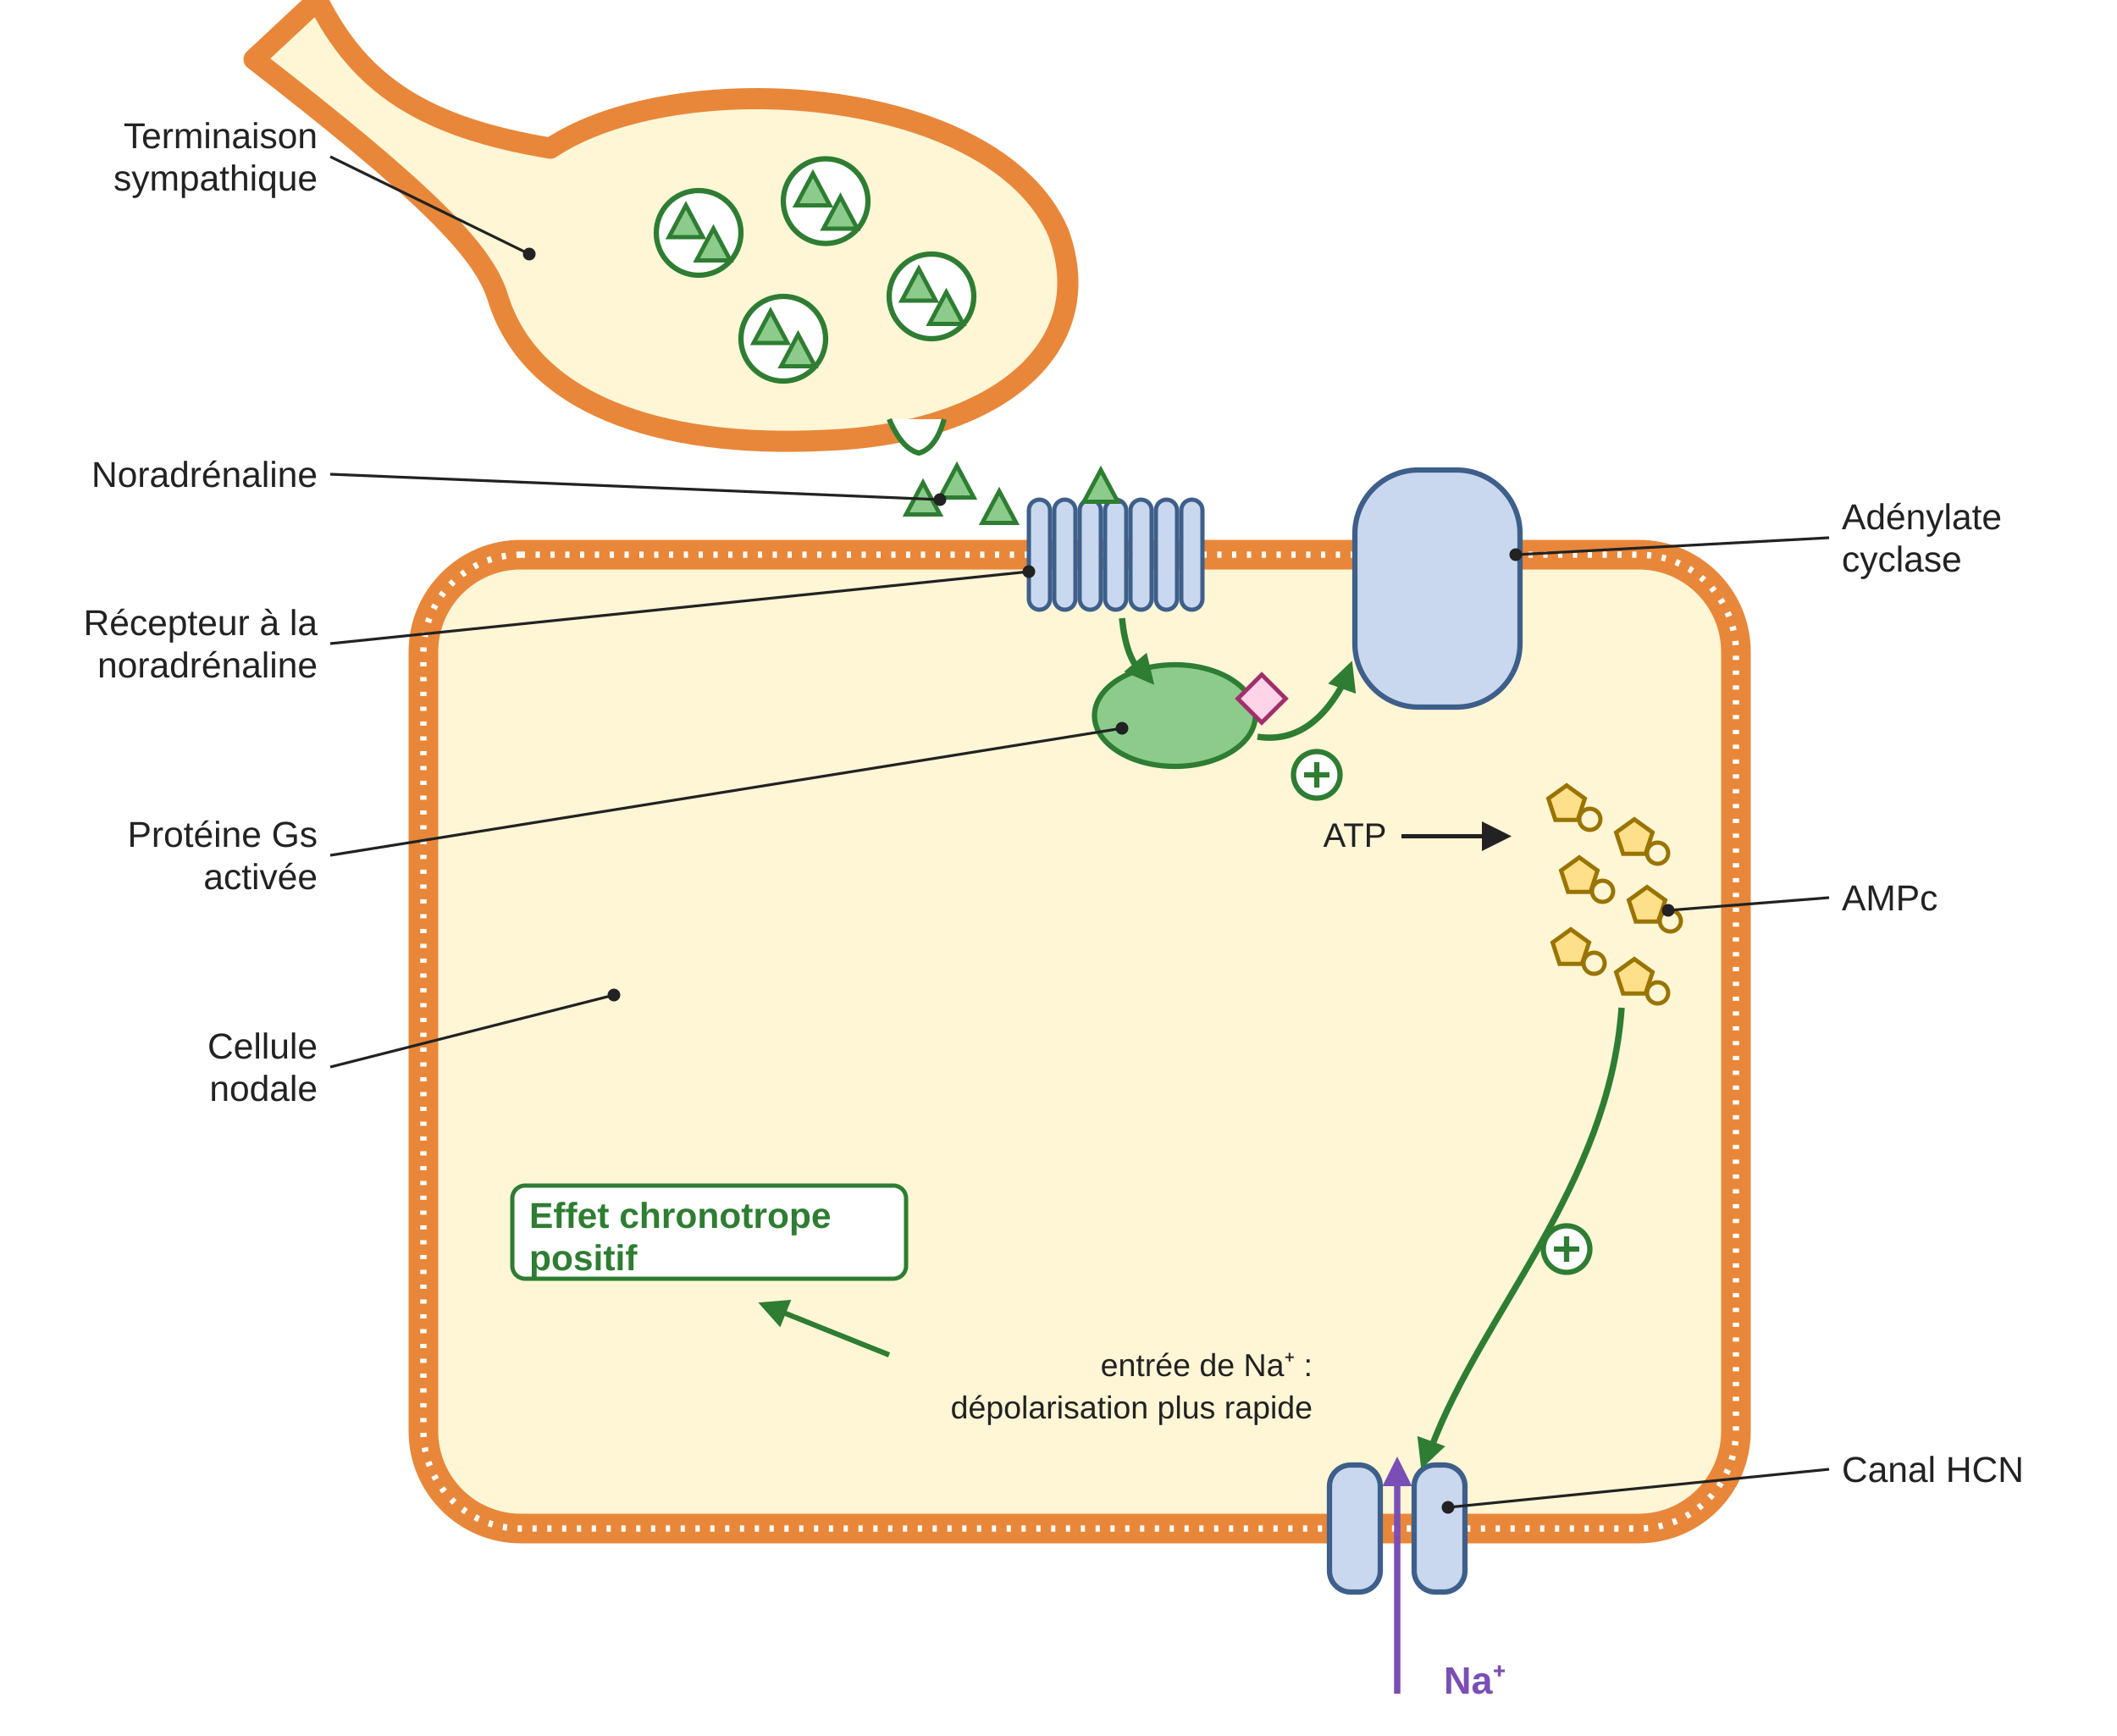
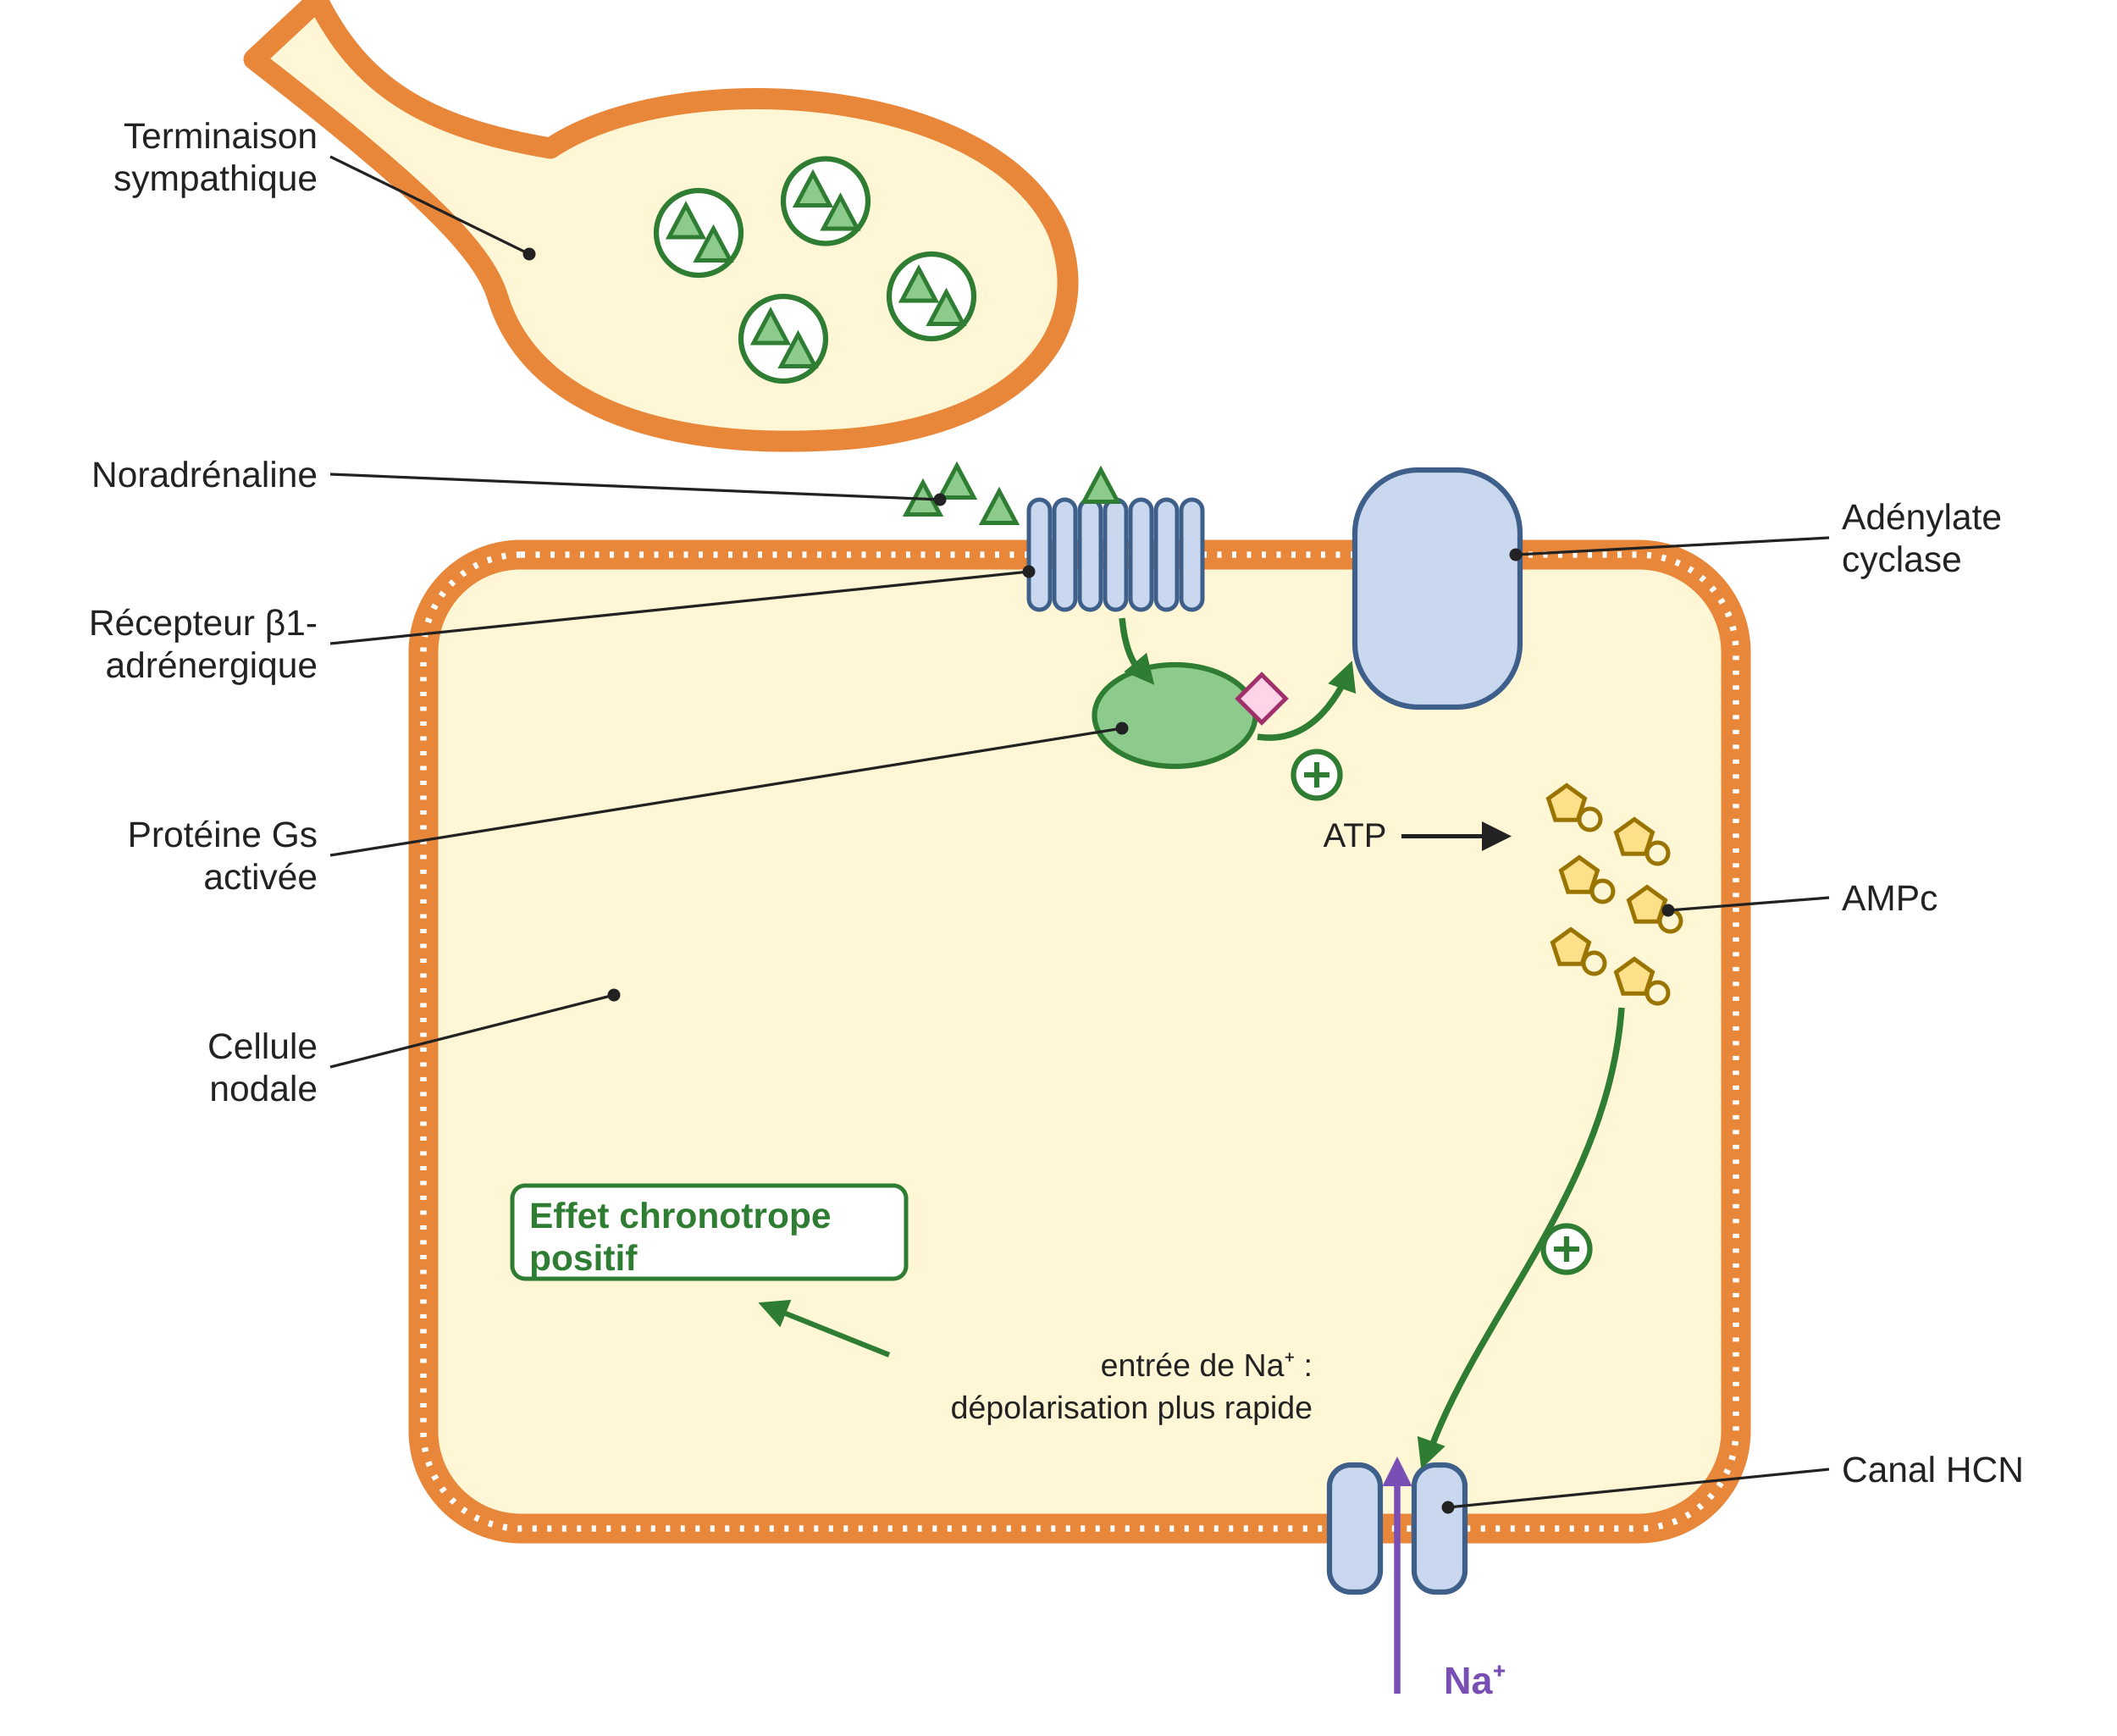
<svg xmlns="http://www.w3.org/2000/svg" viewBox="0 0 1000 820" font-family="Arial, Helvetica, sans-serif">
  <rect width="1000" height="820" fill="#fff" />
  <g id="dessin">
    <rect x="200" y="262" width="620" height="460" rx="46" fill="#FFF6D6" stroke="#E8873A" stroke-width="14" />
    <rect x="200" y="262" width="620" height="460" rx="46" fill="none" stroke="#fff" stroke-width="3" stroke-dasharray="2 5" />
    <path d="M150,0 C170,40 200,60 260,70 C320,30 470,40 500,110 C520,165 470,205 390,208 C310,212 250,190 235,140 C228,118 200,90 120,28 Z" fill="#FFF6D6" stroke="#E8873A" stroke-width="10" stroke-linejoin="round" />
    <circle cx="330" cy="110" r="20" fill="#fff" stroke="#2E7D32" stroke-width="2.5" />
    <path d="M316,112 L324,97 L332,112 Z" fill="#8CCB8C" stroke="#2E7D32" stroke-width="2" />
    <path d="M329,123 L337,108 L345,123 Z" fill="#8CCB8C" stroke="#2E7D32" stroke-width="2" />
    <circle cx="390" cy="95" r="20" fill="#fff" stroke="#2E7D32" stroke-width="2.5" />
    <path d="M376,97 L384,82 L392,97 Z" fill="#8CCB8C" stroke="#2E7D32" stroke-width="2" />
    <path d="M389,108 L397,93 L405,108 Z" fill="#8CCB8C" stroke="#2E7D32" stroke-width="2" />
    <circle cx="440" cy="140" r="20" fill="#fff" stroke="#2E7D32" stroke-width="2.5" />
    <path d="M426,142 L434,127 L442,142 Z" fill="#8CCB8C" stroke="#2E7D32" stroke-width="2" />
    <path d="M439,153 L447,138 L455,153 Z" fill="#8CCB8C" stroke="#2E7D32" stroke-width="2" />
    <circle cx="370" cy="160" r="20" fill="#fff" stroke="#2E7D32" stroke-width="2.5" />
    <path d="M356,162 L364,147 L372,162 Z" fill="#8CCB8C" stroke="#2E7D32" stroke-width="2" />
    <path d="M369,173 L377,158 L385,173 Z" fill="#8CCB8C" stroke="#2E7D32" stroke-width="2" />
-     <path d="M420,198 Q426,212 434,214 Q442,212 446,198" fill="#fff" stroke="#2E7D32" stroke-width="2.5" />
    <path d="M444,235 L452,220 L460,235 Z" fill="#8CCB8C" stroke="#2E7D32" stroke-width="2" />
    <path d="M464,247 L472,232 L480,247 Z" fill="#8CCB8C" stroke="#2E7D32" stroke-width="2" />
    <path d="M428,243 L436,228 L444,243 Z" fill="#8CCB8C" stroke="#2E7D32" stroke-width="2" />
    <rect x="486" y="236" width="10" height="52" rx="5" fill="#C9D8EE" stroke="#3E5F8A" stroke-width="2" />
    <rect x="498" y="236" width="10" height="52" rx="5" fill="#C9D8EE" stroke="#3E5F8A" stroke-width="2" />
    <rect x="510" y="236" width="10" height="52" rx="5" fill="#C9D8EE" stroke="#3E5F8A" stroke-width="2" />
    <rect x="522" y="236" width="10" height="52" rx="5" fill="#C9D8EE" stroke="#3E5F8A" stroke-width="2" />
    <rect x="534" y="236" width="10" height="52" rx="5" fill="#C9D8EE" stroke="#3E5F8A" stroke-width="2" />
    <rect x="546" y="236" width="10" height="52" rx="5" fill="#C9D8EE" stroke="#3E5F8A" stroke-width="2" />
    <rect x="558" y="236" width="10" height="52" rx="5" fill="#C9D8EE" stroke="#3E5F8A" stroke-width="2" />
    <path d="M512,237 L520,222 L528,237 Z" fill="#8CCB8C" stroke="#2E7D32" stroke-width="2" />
    <ellipse cx="555" cy="338" rx="38" ry="24" fill="#8CCB8C" stroke="#2E7D32" stroke-width="2.5" />
    <rect x="588" y="322" width="16" height="16" transform="rotate(45 596 330)" fill="#FFD3E8" stroke="#A0306A" stroke-width="2" />
    <path d="M530,292 Q532,312 540,318" fill="none" stroke="#2E7D32" stroke-width="3" />
    <path transform="translate(544,322) rotate(50)" d="M2,0 L-12,-7 L-12,7 Z" fill="#2E7D32" />
    <rect x="640" y="222" width="78" height="112" rx="30" fill="#C9D8EE" stroke="#3E5F8A" stroke-width="2.5" />
    <path d="M594,348 Q620,352 636,320" fill="none" stroke="#2E7D32" stroke-width="3" />
    <path transform="translate(638,314) rotate(-70)" d="M2,0 L-12,-7 L-12,7 Z" fill="#2E7D32" />
    <circle cx="622" cy="366" r="11" fill="#fff" stroke="#2E7D32" stroke-width="2.5" />
    <line x1="616" y1="366" x2="628" y2="366" stroke="#2E7D32" stroke-width="2.5" />
    <line x1="622" y1="360" x2="622" y2="372" stroke="#2E7D32" stroke-width="2.5" />
    <text x="640" y="400" font-size="16" text-anchor="middle" fill="#222">ATP</text>
    <line x1="662" y1="395" x2="702.0" y2="395.0" stroke="#222" stroke-width="2" />
    <path transform="translate(712,395) rotate(0.0)" d="M2,0 L-12,-7 L-12,7 Z" fill="#222" />
    <polygon points="740.0,371.0 748.6,377.2 745.3,387.3 734.7,387.3 731.4,377.2" fill="#FFE08A" stroke="#9A7400" stroke-width="2" />
    <circle cx="751" cy="387" r="5" fill="none" stroke="#9A7400" stroke-width="2" />
    <polygon points="772.0,387.0 780.6,393.2 777.3,403.3 766.7,403.3 763.4,393.2" fill="#FFE08A" stroke="#9A7400" stroke-width="2" />
    <circle cx="783" cy="403" r="5" fill="none" stroke="#9A7400" stroke-width="2" />
    <polygon points="746.0,405.0 754.6,411.2 751.3,421.3 740.7,421.3 737.4,411.2" fill="#FFE08A" stroke="#9A7400" stroke-width="2" />
    <circle cx="757" cy="421" r="5" fill="none" stroke="#9A7400" stroke-width="2" />
    <polygon points="778.0,419.0 786.6,425.2 783.3,435.3 772.7,435.3 769.4,425.2" fill="#FFE08A" stroke="#9A7400" stroke-width="2" />
    <circle cx="789" cy="435" r="5" fill="none" stroke="#9A7400" stroke-width="2" />
    <polygon points="742.0,439.0 750.6,445.2 747.3,455.3 736.7,455.3 733.4,445.2" fill="#FFE08A" stroke="#9A7400" stroke-width="2" />
    <circle cx="753" cy="455" r="5" fill="none" stroke="#9A7400" stroke-width="2" />
    <polygon points="772.0,453.0 780.6,459.2 777.3,469.3 766.7,469.3 763.4,459.2" fill="#FFE08A" stroke="#9A7400" stroke-width="2" />
    <circle cx="783" cy="469" r="5" fill="none" stroke="#9A7400" stroke-width="2" />
    <rect x="628.0" y="692" width="24" height="60" rx="10" fill="#C9D8EE" stroke="#3E5F8A" stroke-width="2.5" />
    <rect x="668.0" y="692" width="24" height="60" rx="10" fill="#C9D8EE" stroke="#3E5F8A" stroke-width="2.5" />
    <path d="M766,476 C760,560 700,620 676,684" fill="none" stroke="#2E7D32" stroke-width="3" />
    <path transform="translate(672,692) rotate(110)" d="M2,0 L-12,-7 L-12,7 Z" fill="#2E7D32" />
    <circle cx="740" cy="590" r="11" fill="#fff" stroke="#2E7D32" stroke-width="2.5" />
    <line x1="734" y1="590" x2="746" y2="590" stroke="#2E7D32" stroke-width="2.5" />
    <line x1="740" y1="584" x2="740" y2="596" stroke="#2E7D32" stroke-width="2.5" />
    <line x1="660" y1="800" x2="660.0" y2="700.0" stroke="#7A4FB5" stroke-width="3" />
    <path transform="translate(660,690) rotate(-90.0)" d="M2,0 L-12,-7 L-12,7 Z" fill="#7A4FB5" />
    <text x="682" y="800" font-size="18" text-anchor="start" fill="#7A4FB5" font-weight="bold">Na⁺</text>
    <text x="620" y="650" font-size="15" text-anchor="end" fill="#222">entrée de Na⁺ :</text>
    <text x="620" y="670" font-size="15" text-anchor="end" fill="#222">dépolarisation plus rapide</text>
    <line x1="420" y1="640" x2="369.3" y2="619.7" stroke="#2E7D32" stroke-width="2.5" />
    <path transform="translate(360,616) rotate(-158.2)" d="M2,0 L-12,-7 L-12,7 Z" fill="#2E7D32" />
  </g>
  <g class="legende" data-n="1" data-terme="Terminaison sympathique">
    <line x1="156" y1="74" x2="250" y2="120" stroke="#222" stroke-width="1.3" />
    <circle cx="250" cy="120" r="3" fill="#222" />
    <text x="150" y="70" font-size="17" text-anchor="end" fill="#222">Terminaison</text>
    <text x="150" y="90" font-size="17" text-anchor="end" fill="#222">sympathique</text>
  </g>
  <g class="legende" data-n="2" data-terme="Noradrénaline">
    <line x1="156" y1="224" x2="444" y2="236" stroke="#222" stroke-width="1.3" />
    <circle cx="444" cy="236" r="3" fill="#222" />
    <text x="150" y="230" font-size="17" text-anchor="end" fill="#222">Noradrénaline</text>
  </g>
-   <g class="legende" data-n="3" data-terme="Récepteur à la noradrénaline">
+   <g class="legende" data-n="3" data-terme="Récepteur β1-adrénergique">
    <line x1="156" y1="304" x2="486" y2="270" stroke="#222" stroke-width="1.3" />
    <circle cx="486" cy="270" r="3" fill="#222" />
-     <text x="150" y="300" font-size="17" text-anchor="end" fill="#222">Récepteur à la</text>
-     <text x="150" y="320" font-size="17" text-anchor="end" fill="#222">noradrénaline</text>
+     <text x="150" y="300" font-size="17" text-anchor="end" fill="#222">Récepteur β1-</text>
+     <text x="150" y="320" font-size="17" text-anchor="end" fill="#222">adrénergique</text>
  </g>
  <g class="legende" data-n="4" data-terme="Protéine Gs activée">
    <line x1="156" y1="404" x2="530" y2="344" stroke="#222" stroke-width="1.3" />
    <circle cx="530" cy="344" r="3" fill="#222" />
    <text x="150" y="400" font-size="17" text-anchor="end" fill="#222">Protéine Gs</text>
    <text x="150" y="420" font-size="17" text-anchor="end" fill="#222">activée</text>
  </g>
  <g class="legende" data-n="5" data-terme="Adénylate cyclase">
    <line x1="864" y1="254" x2="716" y2="262" stroke="#222" stroke-width="1.3" />
    <circle cx="716" cy="262" r="3" fill="#222" />
    <text x="870" y="250" font-size="17" text-anchor="start" fill="#222">Adénylate</text>
    <text x="870" y="270" font-size="17" text-anchor="start" fill="#222">cyclase</text>
  </g>
  <g class="legende" data-n="6" data-terme="AMPc">
    <line x1="864" y1="424" x2="788" y2="430" stroke="#222" stroke-width="1.3" />
    <circle cx="788" cy="430" r="3" fill="#222" />
    <text x="870" y="430" font-size="17" text-anchor="start" fill="#222">AMPc</text>
  </g>
  <g class="legende" data-n="7" data-terme="Canal HCN">
    <line x1="864" y1="694" x2="684" y2="712" stroke="#222" stroke-width="1.3" />
    <circle cx="684" cy="712" r="3" fill="#222" />
    <text x="870" y="700" font-size="17" text-anchor="start" fill="#222">Canal HCN</text>
  </g>
  <g class="legende" data-n="8" data-terme="Cellule nodale">
    <line x1="156" y1="504" x2="290" y2="470" stroke="#222" stroke-width="1.3" />
    <circle cx="290" cy="470" r="3" fill="#222" />
    <text x="150" y="500" font-size="17" text-anchor="end" fill="#222">Cellule</text>
    <text x="150" y="520" font-size="17" text-anchor="end" fill="#222">nodale</text>
  </g>
  <g class="legende" data-n="9" data-terme="Effet chronotrope positif">
    <rect x="242" y="560" width="186" height="44" rx="6" fill="#fff" stroke="#2E7D32" stroke-width="2" />
    <text x="250" y="580" font-size="17" text-anchor="start" fill="#2E7D32" font-weight="bold">Effet chronotrope</text>
    <text x="250" y="600" font-size="17" text-anchor="start" fill="#2E7D32" font-weight="bold">positif</text>
  </g>
</svg>
